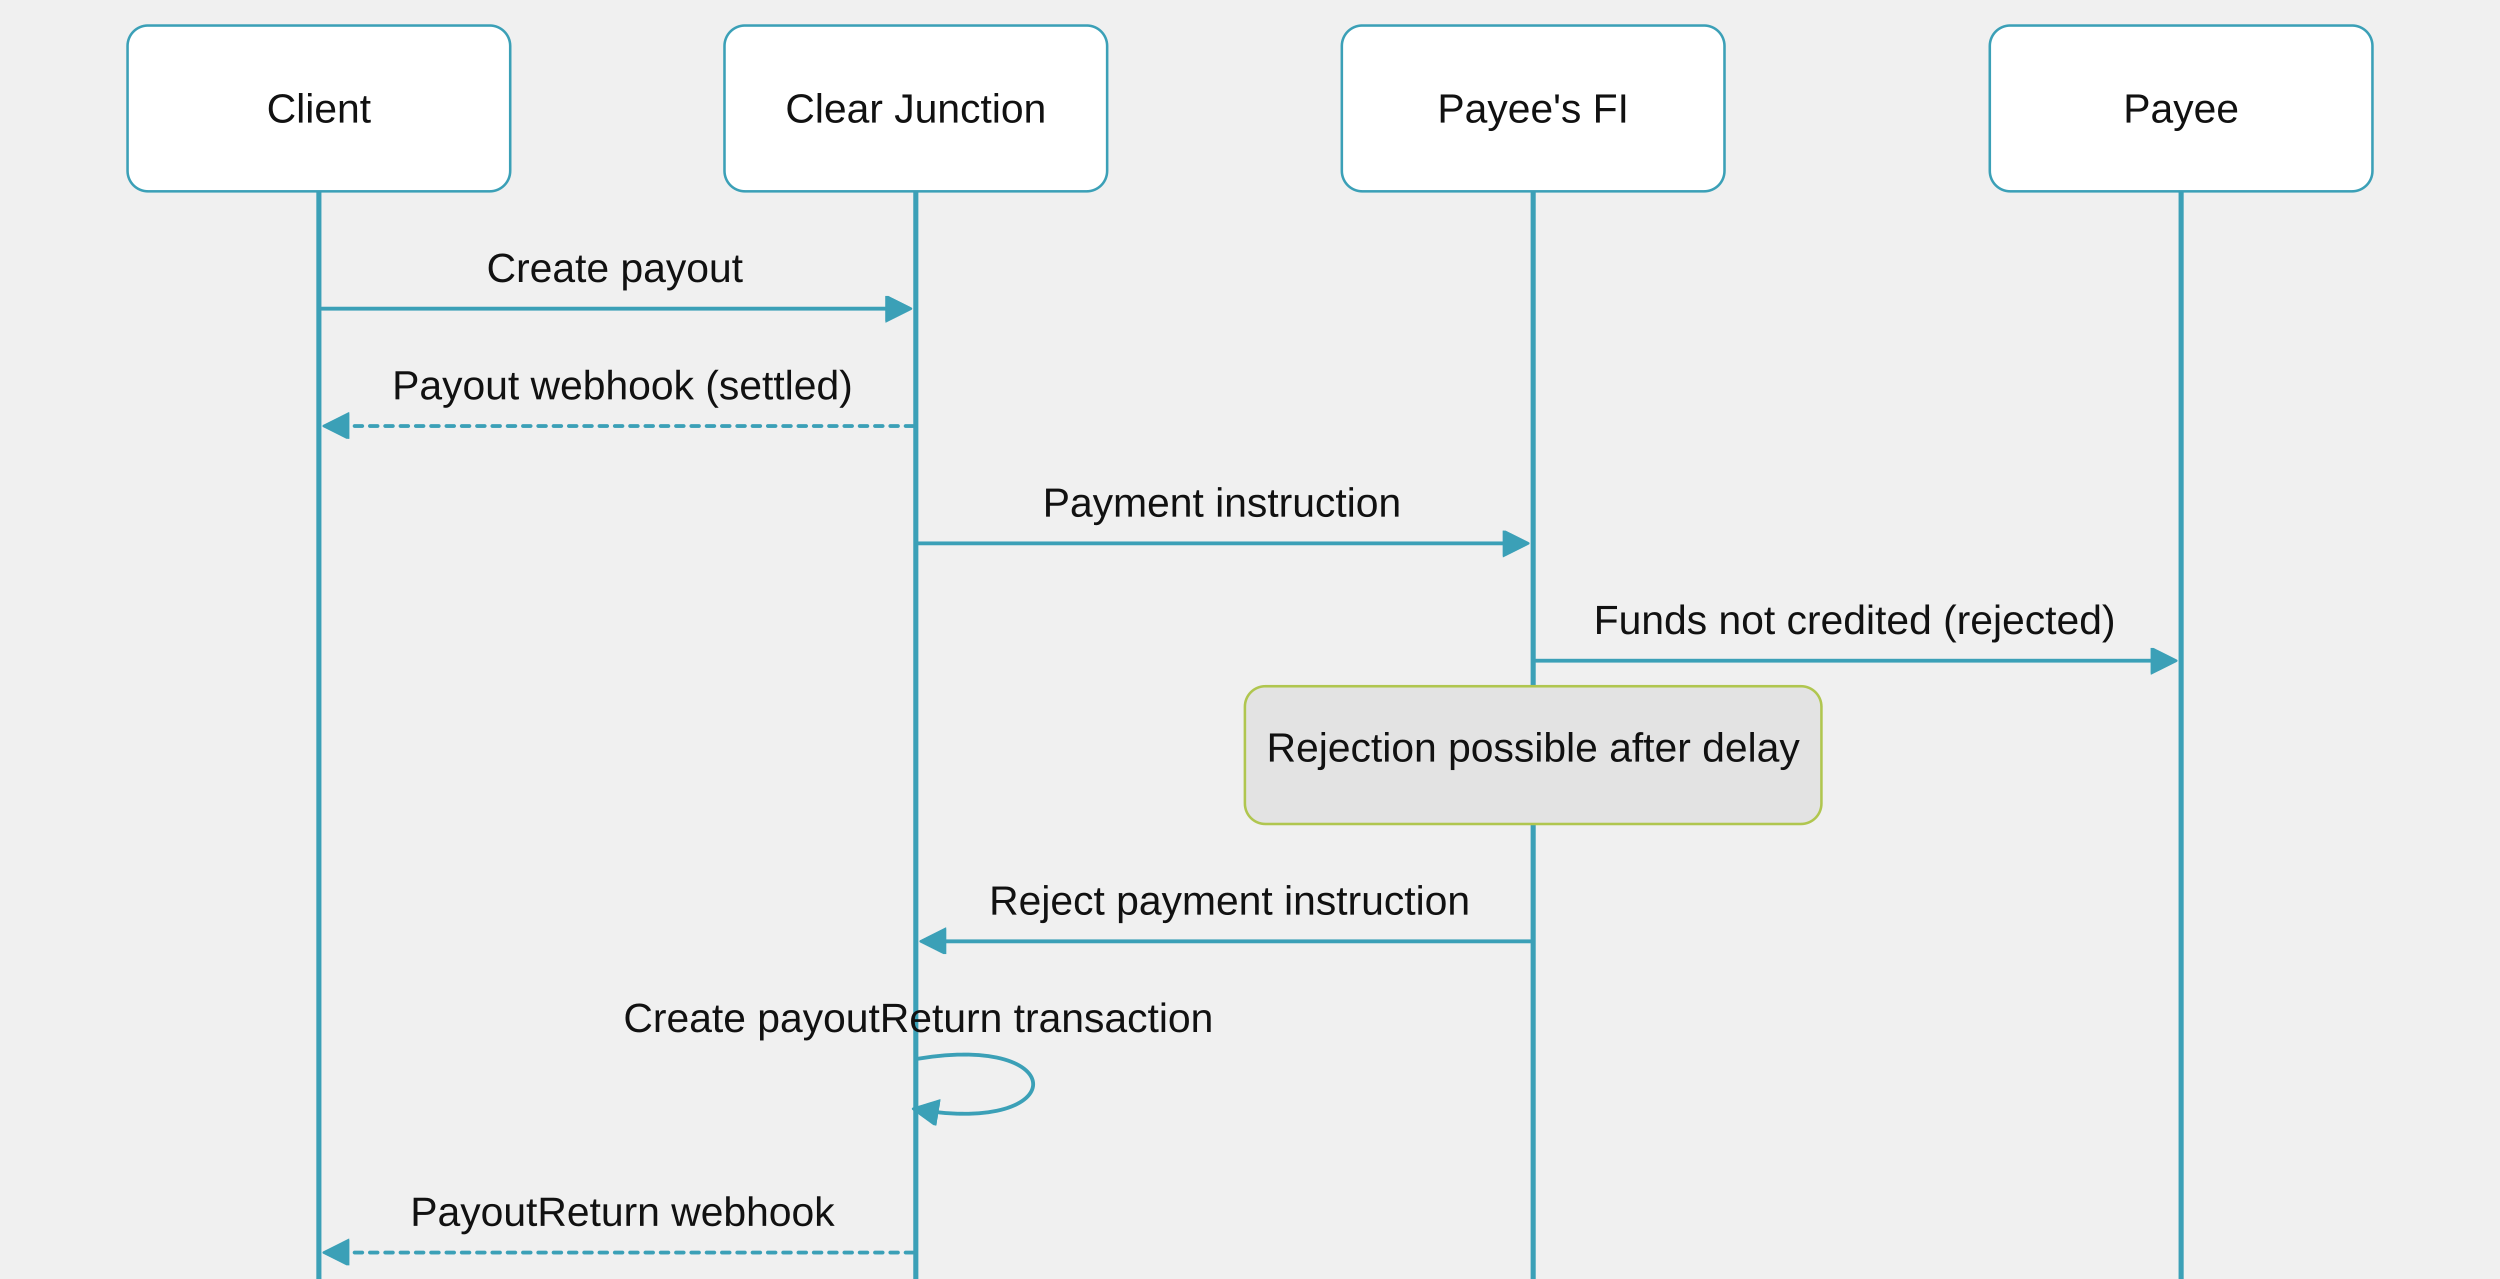
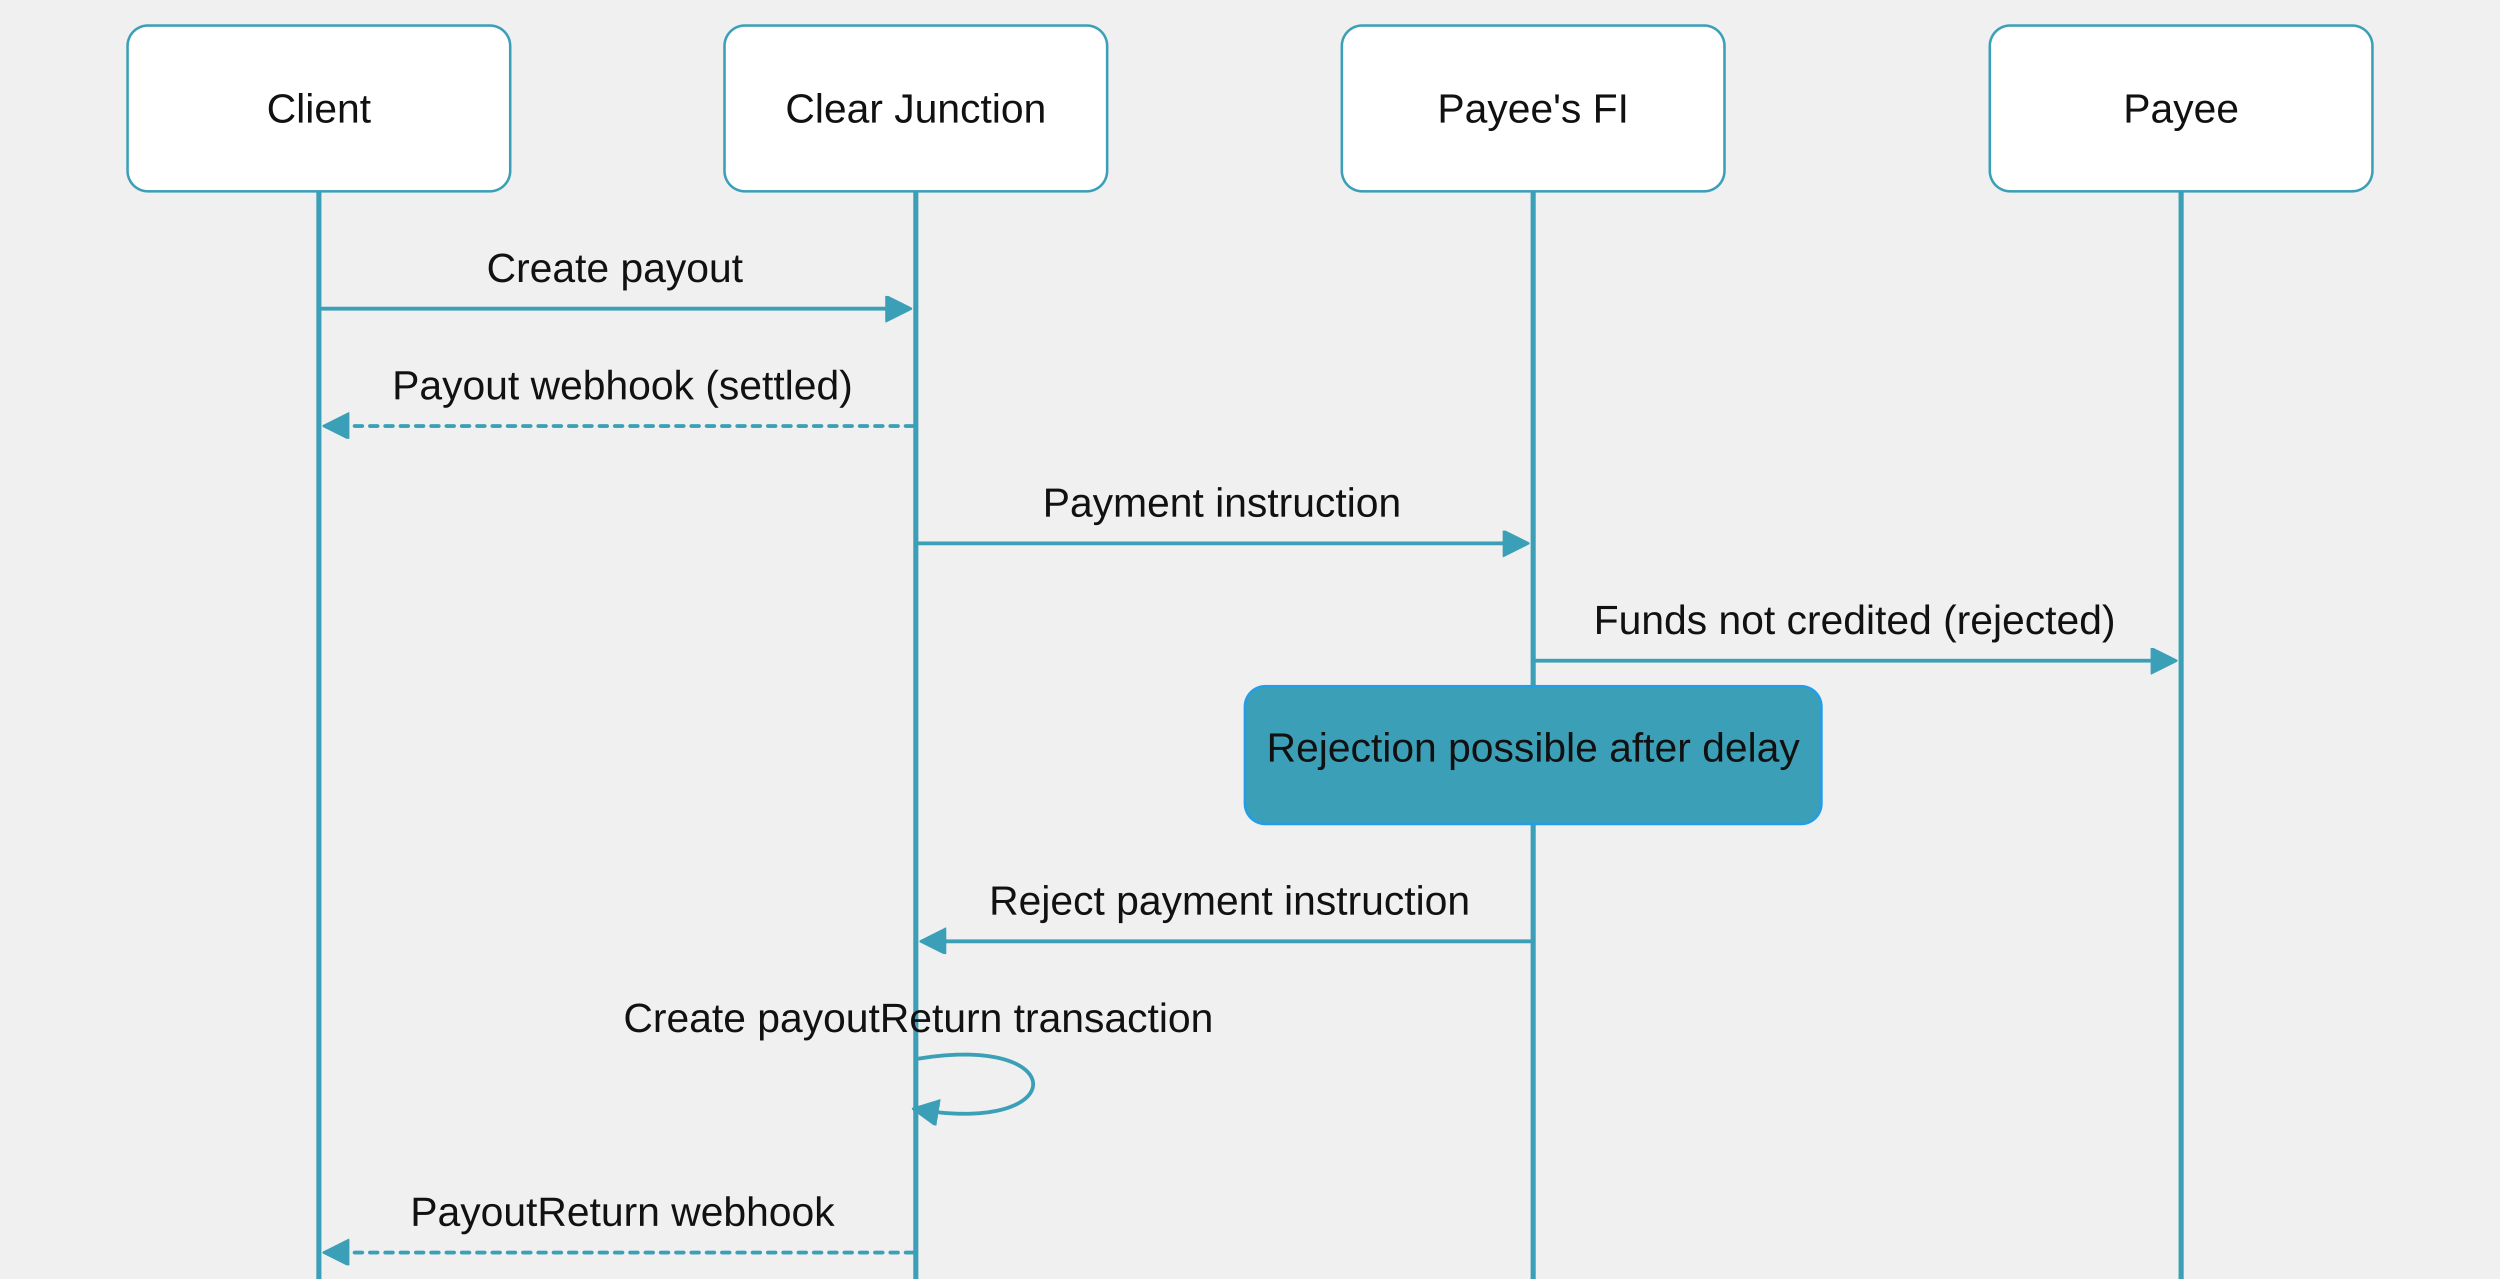
<svg xmlns="http://www.w3.org/2000/svg" aria-roledescription="sequence" role="graphics-document document" viewBox="-50 -10 980 501" style="max-width: 980px; background-color: transparent;" width="100%" id="my-svg">
  <g>
    <line stroke="#999" stroke-width="0.5px" class="200" y2="2000" x2="805" y1="5" x1="805" id="actor3" />
    <g id="root-3">
      <rect class="actor actor-top" ry="8" rx="8" name="Payee" height="65" width="150" stroke="#666" fill="#eaeaea" y="0" x="730" />
      <text style="text-anchor: middle; font-size: 16px; font-weight: 400;" class="actor" alignment-baseline="central" dominant-baseline="central" y="32.5" x="805">
        <tspan dy="0" x="805">Payee</tspan>
      </text>
    </g>
  </g>
  <g>
    <line stroke="#999" stroke-width="0.5px" class="200" y2="2000" x2="551" y1="5" x1="551" id="actor2" />
    <g id="root-2">
      <rect class="actor actor-top" ry="8" rx="8" name="PayeeAgent" height="65" width="150" stroke="#666" fill="#eaeaea" y="0" x="476" />
      <text style="text-anchor: middle; font-size: 16px; font-weight: 400;" class="actor" alignment-baseline="central" dominant-baseline="central" y="32.5" x="551">
        <tspan dy="0" x="551">Payee's FI</tspan>
      </text>
    </g>
  </g>
  <g>
    <line stroke="#999" stroke-width="0.5px" class="200" y2="2000" x2="309" y1="5" x1="309" id="actor1" />
    <g id="root-1">
      <rect class="actor actor-top" ry="8" rx="8" name="CJ" height="65" width="150" stroke="#666" fill="#eaeaea" y="0" x="234" />
      <text style="text-anchor: middle; font-size: 16px; font-weight: 400;" class="actor" alignment-baseline="central" dominant-baseline="central" y="32.5" x="309">
        <tspan dy="0" x="309">Clear Junction</tspan>
      </text>
    </g>
  </g>
  <g>
    <line stroke="#999" stroke-width="0.5px" class="200" y2="2000" x2="75" y1="5" x1="75" id="actor0" />
    <g id="root-0">
      <rect class="actor actor-top" ry="8" rx="8" name="Client" height="65" width="150" stroke="#666" fill="#eaeaea" y="0" x="0" />
      <text style="text-anchor: middle; font-size: 16px; font-weight: 400;" class="actor" alignment-baseline="central" dominant-baseline="central" y="32.5" x="75">
        <tspan dy="0" x="75">Client</tspan>
      </text>
    </g>
  </g>
-   <style>#my-svg{font-family:Figtree,Arial,sans-serif;font-size:16px;fill:#111111;}#my-svg .error-icon{fill:#EBF5FC;}#my-svg .error-text{fill:#111111;stroke:#111111;}#my-svg .edge-thickness-normal{stroke-width:2px;}#my-svg .edge-thickness-thick{stroke-width:3.5px;}#my-svg .edge-pattern-solid{stroke-dasharray:0;}#my-svg .edge-pattern-dashed{stroke-dasharray:3;}#my-svg .edge-pattern-dotted{stroke-dasharray:2;}#my-svg .marker{fill:#1D1D1D;stroke:#1D1D1D;}#my-svg .marker.cross{stroke:#1D1D1D;}#my-svg svg{font-family:Figtree,Arial,sans-serif;font-size:16px;}#my-svg .actor{stroke:#3BA0B7;fill:#FFFFFF;}#my-svg text.actor&gt;tspan{fill:#111111;stroke:none;}#my-svg .actor-line{stroke:#3BA0B7;}#my-svg .messageLine0{stroke-width:1.5;stroke-dasharray:none;stroke:#3BA0B7;}#my-svg .messageLine1{stroke-width:1.5;stroke-dasharray:2,2;stroke:#3BA0B7;}#my-svg #arrowhead path{fill:#3BA0B7;stroke:#3BA0B7;}#my-svg .sequenceNumber{fill:#e2e2e2;}#my-svg #sequencenumber{fill:#3BA0B7;}#my-svg #crosshead path{fill:#3BA0B7;stroke:#3BA0B7;}#my-svg .messageText{fill:#111111;stroke:none;}#my-svg .labelBox{stroke:#239DE7;fill:#F5F5F5;}#my-svg .labelText,#my-svg .labelText&gt;tspan{fill:#111111;stroke:none;}#my-svg .loopText,#my-svg .loopText&gt;tspan{fill:#111111;stroke:none;}#my-svg .loopLine{stroke-width:2px;stroke-dasharray:2,2;stroke:#239DE7;fill:#239DE7;}#my-svg .note{stroke:#B0C64F;fill:#E3E3E3;}#my-svg .noteText,#my-svg .noteText&gt;tspan{fill:#111111;stroke:none;}#my-svg .activation0{fill:#81E3F9;stroke:#3BA0B7;}#my-svg .activation1{fill:#81E3F9;stroke:#3BA0B7;}#my-svg .activation2{fill:#81E3F9;stroke:#3BA0B7;}#my-svg .actorPopupMenu{position:absolute;}#my-svg .actorPopupMenuPanel{position:absolute;fill:#FFFFFF;box-shadow:0px 8px 16px 0px rgba(0,0,0,0.2);filter:drop-shadow(3px 5px 2px rgb(0 0 0 / 0.4));}#my-svg .actor-man line{stroke:#3BA0B7;fill:#FFFFFF;}#my-svg .actor-man circle,#my-svg line{stroke:#3BA0B7;fill:#FFFFFF;stroke-width:2px;}#my-svg .node rect,#my-svg .cluster rect,#my-svg .actor,#my-svg .note{rx:8px;ry:8px;stroke-linejoin:round;}#my-svg .labelBox{stroke-linejoin:round;}#my-svg .flowchart-link,#my-svg .edgePath .path,#my-svg .messageLine0,#my-svg .messageLine1,#my-svg .loopLine{stroke-linecap:round;stroke-linejoin:round;}#my-svg .arrowMarkerPath,#my-svg #arrowhead path{stroke-linejoin:round;}#my-svg :root{--mermaid-font-family:"trebuchet ms",verdana,arial,sans-serif;}</style>
+   <style>#my-svg{font-family:Figtree,Arial,sans-serif;font-size:16px;fill:#111111;}#my-svg .error-icon{fill:#EBF5FC;}#my-svg .error-text{fill:#111111;stroke:#111111;}#my-svg .edge-thickness-normal{stroke-width:2px;}#my-svg .edge-thickness-thick{stroke-width:3.5px;}#my-svg .edge-pattern-solid{stroke-dasharray:0;}#my-svg .edge-pattern-dashed{stroke-dasharray:3;}#my-svg .edge-pattern-dotted{stroke-dasharray:2;}#my-svg .marker{fill:#1D1D1D;stroke:#1D1D1D;}#my-svg .marker.cross{stroke:#1D1D1D;}#my-svg svg{font-family:Figtree,Arial,sans-serif;font-size:16px;}#my-svg .actor{stroke:#3BA0B7;fill:#FFFFFF;}#my-svg text.actor&gt;tspan{fill:#111111;stroke:none;}#my-svg .actor-line{stroke:#3BA0B7;}#my-svg .messageLine0{stroke-width:1.5;stroke-dasharray:none;stroke:#3BA0B7;}#my-svg .messageLine1{stroke-width:1.5;stroke-dasharray:2,2;stroke:#3BA0B7;}#my-svg #arrowhead path{fill:#3BA0B7;stroke:#3BA0B7;}#my-svg .sequenceNumber{fill:#e2e2e2;}#my-svg #sequencenumber{fill:#3BA0B7;}#my-svg #crosshead path{fill:#3BA0B7;stroke:#3BA0B7;}#my-svg .messageText{fill:#111111;stroke:none;}#my-svg .labelBox{stroke:#239DE7;fill:#F5F5F5;}#my-svg .labelText,#my-svg .labelText&gt;tspan{fill:#111111;stroke:none;}#my-svg .loopText,#my-svg .loopText&gt;tspan{fill:#111111;stroke:none;}#my-svg .loopLine{stroke-width:2px;stroke-dasharray:2,2;stroke:#239DE7;fill:#239DE7;}#my-svg .note{stroke:#239DE7;fill:#3BA0B7;}#my-svg .noteText,#my-svg .noteText&gt;tspan{fill:#111111;stroke:none;}#my-svg .activation0{fill:#81E3F9;stroke:#3BA0B7;}#my-svg .activation1{fill:#81E3F9;stroke:#3BA0B7;}#my-svg .activation2{fill:#81E3F9;stroke:#3BA0B7;}#my-svg .actorPopupMenu{position:absolute;}#my-svg .actorPopupMenuPanel{position:absolute;fill:#FFFFFF;box-shadow:0px 8px 16px 0px rgba(0,0,0,0.2);filter:drop-shadow(3px 5px 2px rgb(0 0 0 / 0.4));}#my-svg .actor-man line{stroke:#3BA0B7;fill:#FFFFFF;}#my-svg .actor-man circle,#my-svg line{stroke:#3BA0B7;fill:#FFFFFF;stroke-width:2px;}#my-svg .node rect,#my-svg .cluster rect,#my-svg .actor,#my-svg .note{rx:8px;ry:8px;stroke-linejoin:round;}#my-svg .labelBox{stroke-linejoin:round;}#my-svg .flowchart-link,#my-svg .edgePath .path,#my-svg .messageLine0,#my-svg .messageLine1,#my-svg .loopLine{stroke-linecap:round;stroke-linejoin:round;}#my-svg .arrowMarkerPath,#my-svg #arrowhead path{stroke-linejoin:round;}#my-svg :root{--mermaid-font-family:"trebuchet ms",verdana,arial,sans-serif;}</style>
  <g />
  <defs>
    <symbol height="24" width="24" id="computer">
      <path d="M2 2v13h20v-13h-20zm18 11h-16v-9h16v9zm-10.228 6l.466-1h3.524l.467 1h-4.457zm14.228 3h-24l2-6h2.104l-1.33 4h18.45l-1.297-4h2.073l2 6zm-5-10h-14v-7h14v7z" transform="scale(.5)" />
    </symbol>
  </defs>
  <defs>
    <symbol clip-rule="evenodd" fill-rule="evenodd" id="database">
      <path d="M12.258.001l.256.004.255.005.253.008.251.01.249.012.247.015.246.016.242.019.241.02.239.023.236.024.233.027.231.028.229.031.225.032.223.034.22.036.217.038.214.04.211.041.208.043.205.045.201.046.198.048.194.05.191.051.187.053.183.054.18.056.175.057.172.059.168.06.163.061.16.063.155.064.15.066.074.033.073.033.071.034.07.034.069.035.068.035.067.035.066.035.064.036.064.036.062.036.06.036.06.037.058.037.058.037.055.038.055.038.053.038.052.038.051.039.05.039.048.039.047.039.045.04.044.04.043.04.041.04.04.041.039.041.037.041.036.041.034.041.033.042.032.042.03.042.029.042.027.042.026.043.024.043.023.043.021.043.02.043.018.044.017.043.015.044.013.044.012.044.011.045.009.044.007.045.006.045.004.045.002.045.001.045v17l-.001.045-.002.045-.004.045-.006.045-.007.045-.009.044-.011.045-.012.044-.013.044-.015.044-.017.043-.018.044-.02.043-.021.043-.023.043-.024.043-.026.043-.027.042-.029.042-.03.042-.032.042-.033.042-.034.041-.036.041-.037.041-.039.041-.04.041-.041.04-.043.04-.044.04-.045.04-.047.039-.048.039-.05.039-.051.039-.052.038-.053.038-.055.038-.055.038-.058.037-.058.037-.06.037-.06.036-.062.036-.064.036-.064.036-.066.035-.067.035-.068.035-.069.035-.07.034-.071.034-.073.033-.074.033-.15.066-.155.064-.16.063-.163.061-.168.06-.172.059-.175.057-.18.056-.183.054-.187.053-.191.051-.194.05-.198.048-.201.046-.205.045-.208.043-.211.041-.214.04-.217.038-.22.036-.223.034-.225.032-.229.031-.231.028-.233.027-.236.024-.239.023-.241.02-.242.019-.246.016-.247.015-.249.012-.251.01-.253.008-.255.005-.256.004-.258.001-.258-.001-.256-.004-.255-.005-.253-.008-.251-.01-.249-.012-.247-.015-.245-.016-.243-.019-.241-.02-.238-.023-.236-.024-.234-.027-.231-.028-.228-.031-.226-.032-.223-.034-.22-.036-.217-.038-.214-.04-.211-.041-.208-.043-.204-.045-.201-.046-.198-.048-.195-.05-.19-.051-.187-.053-.184-.054-.179-.056-.176-.057-.172-.059-.167-.06-.164-.061-.159-.063-.155-.064-.151-.066-.074-.033-.072-.033-.072-.034-.07-.034-.069-.035-.068-.035-.067-.035-.066-.035-.064-.036-.063-.036-.062-.036-.061-.036-.06-.037-.058-.037-.057-.037-.056-.038-.055-.038-.053-.038-.052-.038-.051-.039-.049-.039-.049-.039-.046-.039-.046-.04-.044-.04-.043-.04-.041-.04-.04-.041-.039-.041-.037-.041-.036-.041-.034-.041-.033-.042-.032-.042-.03-.042-.029-.042-.027-.042-.026-.043-.024-.043-.023-.043-.021-.043-.02-.043-.018-.044-.017-.043-.015-.044-.013-.044-.012-.044-.011-.045-.009-.044-.007-.045-.006-.045-.004-.045-.002-.045-.001-.045v-17l.001-.045.002-.045.004-.045.006-.045.007-.045.009-.044.011-.045.012-.044.013-.044.015-.044.017-.043.018-.044.02-.043.021-.043.023-.043.024-.043.026-.043.027-.042.029-.042.03-.042.032-.042.033-.042.034-.041.036-.041.037-.041.039-.041.04-.041.041-.04.043-.04.044-.04.046-.04.046-.039.049-.039.049-.039.051-.039.052-.038.053-.038.055-.038.056-.038.057-.037.058-.037.06-.037.061-.036.062-.036.063-.036.064-.036.066-.035.067-.035.068-.035.069-.035.07-.034.072-.034.072-.033.074-.033.151-.066.155-.064.159-.063.164-.061.167-.06.172-.059.176-.057.179-.056.184-.054.187-.053.19-.051.195-.05.198-.048.201-.046.204-.045.208-.043.211-.041.214-.04.217-.038.22-.036.223-.034.226-.032.228-.031.231-.028.234-.027.236-.024.238-.023.241-.02.243-.019.245-.016.247-.015.249-.012.251-.01.253-.008.255-.005.256-.004.258-.001.258.001zm-9.258 20.499v.01l.001.021.003.021.004.022.005.021.006.022.007.022.009.023.01.022.011.023.012.023.013.023.015.023.016.024.017.023.018.024.019.024.021.024.022.025.023.024.024.025.052.049.056.05.061.051.066.051.07.051.075.051.079.052.084.052.088.052.092.052.097.052.102.051.105.052.11.052.114.051.119.051.123.051.127.05.131.05.135.05.139.048.144.049.147.047.152.047.155.047.16.045.163.045.167.043.171.043.176.041.178.041.183.039.187.039.19.037.194.035.197.035.202.033.204.031.209.03.212.029.216.027.219.025.222.024.226.021.23.02.233.018.236.016.24.015.243.012.246.01.249.008.253.005.256.004.259.001.26-.001.257-.004.254-.005.25-.008.247-.011.244-.012.241-.014.237-.016.233-.018.231-.021.226-.021.224-.024.22-.026.216-.027.212-.028.21-.031.205-.031.202-.034.198-.034.194-.036.191-.037.187-.039.183-.04.179-.04.175-.042.172-.043.168-.044.163-.045.16-.046.155-.046.152-.047.148-.048.143-.049.139-.049.136-.05.131-.05.126-.05.123-.051.118-.052.114-.051.11-.052.106-.052.101-.052.096-.052.092-.052.088-.053.083-.051.079-.052.074-.052.07-.051.065-.051.06-.051.056-.05.051-.05.023-.024.023-.025.021-.024.02-.024.019-.024.018-.024.017-.024.015-.023.014-.024.013-.023.012-.023.01-.023.01-.022.008-.022.006-.022.006-.022.004-.022.004-.021.001-.021.001-.021v-4.127l-.077.055-.08.053-.083.054-.085.053-.087.052-.09.052-.093.051-.095.05-.097.05-.1.049-.102.049-.105.048-.106.047-.109.047-.111.046-.114.045-.115.045-.118.044-.12.043-.122.042-.124.042-.126.041-.128.04-.13.04-.132.038-.134.038-.135.037-.138.037-.139.035-.142.035-.143.034-.144.033-.147.032-.148.031-.15.03-.151.03-.153.029-.154.027-.156.027-.158.026-.159.025-.161.024-.162.023-.163.022-.165.021-.166.02-.167.019-.169.018-.169.017-.171.016-.173.015-.173.014-.175.013-.175.012-.177.011-.178.01-.179.008-.179.008-.181.006-.182.005-.182.004-.184.003-.184.002h-.37l-.184-.002-.184-.003-.182-.004-.182-.005-.181-.006-.179-.008-.179-.008-.178-.01-.176-.011-.176-.012-.175-.013-.173-.014-.172-.015-.171-.016-.17-.017-.169-.018-.167-.019-.166-.02-.165-.021-.163-.022-.162-.023-.161-.024-.159-.025-.157-.026-.156-.027-.155-.027-.153-.029-.151-.03-.15-.03-.148-.031-.146-.032-.145-.033-.143-.034-.141-.035-.14-.035-.137-.037-.136-.037-.134-.038-.132-.038-.13-.04-.128-.04-.126-.041-.124-.042-.122-.042-.12-.044-.117-.043-.116-.045-.113-.045-.112-.046-.109-.047-.106-.047-.105-.048-.102-.049-.1-.049-.097-.05-.095-.05-.093-.052-.09-.051-.087-.052-.085-.053-.083-.054-.08-.054-.077-.054v4.127zm0-5.654v.011l.001.021.003.021.004.021.005.022.006.022.007.022.009.022.01.022.011.023.012.023.013.023.015.024.016.023.017.024.018.024.019.024.021.024.022.024.023.025.024.024.052.05.056.05.061.05.066.051.07.051.075.052.079.051.084.052.088.052.092.052.097.052.102.052.105.052.11.051.114.051.119.052.123.05.127.051.131.05.135.049.139.049.144.048.147.048.152.047.155.046.16.045.163.045.167.044.171.042.176.042.178.04.183.04.187.038.19.037.194.036.197.034.202.033.204.032.209.03.212.028.216.027.219.025.222.024.226.022.23.02.233.018.236.016.24.014.243.012.246.01.249.008.253.006.256.003.259.001.26-.001.257-.003.254-.006.25-.008.247-.01.244-.012.241-.015.237-.016.233-.018.231-.02.226-.022.224-.024.22-.025.216-.027.212-.029.21-.03.205-.032.202-.033.198-.035.194-.036.191-.037.187-.039.183-.039.179-.041.175-.042.172-.043.168-.044.163-.045.16-.045.155-.047.152-.047.148-.048.143-.048.139-.05.136-.049.131-.05.126-.051.123-.051.118-.051.114-.052.11-.052.106-.052.101-.052.096-.052.092-.052.088-.052.083-.052.079-.052.074-.051.07-.052.065-.051.06-.05.056-.051.051-.049.023-.025.023-.024.021-.025.02-.024.019-.024.018-.024.017-.024.015-.023.014-.023.013-.024.012-.022.01-.023.01-.023.008-.022.006-.022.006-.022.004-.021.004-.022.001-.021.001-.021v-4.139l-.077.054-.08.054-.083.054-.085.052-.087.053-.09.051-.093.051-.095.051-.097.05-.1.049-.102.049-.105.048-.106.047-.109.047-.111.046-.114.045-.115.044-.118.044-.12.044-.122.042-.124.042-.126.041-.128.04-.13.039-.132.039-.134.038-.135.037-.138.036-.139.036-.142.035-.143.033-.144.033-.147.033-.148.031-.15.03-.151.03-.153.028-.154.028-.156.027-.158.026-.159.025-.161.024-.162.023-.163.022-.165.021-.166.02-.167.019-.169.018-.169.017-.171.016-.173.015-.173.014-.175.013-.175.012-.177.011-.178.009-.179.009-.179.007-.181.007-.182.005-.182.004-.184.003-.184.002h-.37l-.184-.002-.184-.003-.182-.004-.182-.005-.181-.007-.179-.007-.179-.009-.178-.009-.176-.011-.176-.012-.175-.013-.173-.014-.172-.015-.171-.016-.17-.017-.169-.018-.167-.019-.166-.02-.165-.021-.163-.022-.162-.023-.161-.024-.159-.025-.157-.026-.156-.027-.155-.028-.153-.028-.151-.03-.15-.03-.148-.031-.146-.033-.145-.033-.143-.033-.141-.035-.14-.036-.137-.036-.136-.037-.134-.038-.132-.039-.13-.039-.128-.04-.126-.041-.124-.042-.122-.043-.12-.043-.117-.044-.116-.044-.113-.046-.112-.046-.109-.046-.106-.047-.105-.048-.102-.049-.1-.049-.097-.05-.095-.051-.093-.051-.09-.051-.087-.053-.085-.052-.083-.054-.08-.054-.077-.054v4.139zm0-5.666v.011l.001.02.003.022.004.021.005.022.006.021.007.022.009.023.01.022.011.023.012.023.013.023.015.023.016.024.017.024.018.023.019.024.021.025.022.024.023.024.024.025.052.05.056.05.061.05.066.051.07.051.075.052.079.051.084.052.088.052.092.052.097.052.102.052.105.051.11.052.114.051.119.051.123.051.127.05.131.05.135.05.139.049.144.048.147.048.152.047.155.046.16.045.163.045.167.043.171.043.176.042.178.04.183.04.187.038.19.037.194.036.197.034.202.033.204.032.209.03.212.028.216.027.219.025.222.024.226.021.23.02.233.018.236.017.24.014.243.012.246.01.249.008.253.006.256.003.259.001.26-.001.257-.003.254-.006.25-.008.247-.01.244-.013.241-.014.237-.016.233-.018.231-.02.226-.022.224-.024.22-.025.216-.027.212-.029.21-.03.205-.032.202-.033.198-.035.194-.036.191-.037.187-.039.183-.039.179-.041.175-.042.172-.043.168-.044.163-.045.16-.045.155-.047.152-.047.148-.048.143-.049.139-.049.136-.049.131-.051.126-.05.123-.051.118-.052.114-.051.11-.052.106-.052.101-.052.096-.052.092-.052.088-.052.083-.052.079-.052.074-.052.07-.051.065-.051.06-.051.056-.05.051-.049.023-.025.023-.025.021-.024.02-.024.019-.024.018-.024.017-.024.015-.023.014-.024.013-.023.012-.023.01-.022.01-.023.008-.022.006-.022.006-.022.004-.022.004-.021.001-.021.001-.021v-4.153l-.077.054-.08.054-.083.053-.085.053-.087.053-.09.051-.093.051-.095.051-.097.05-.1.049-.102.048-.105.048-.106.048-.109.046-.111.046-.114.046-.115.044-.118.044-.12.043-.122.043-.124.042-.126.041-.128.04-.13.039-.132.039-.134.038-.135.037-.138.036-.139.036-.142.034-.143.034-.144.033-.147.032-.148.032-.15.03-.151.03-.153.028-.154.028-.156.027-.158.026-.159.024-.161.024-.162.023-.163.023-.165.021-.166.02-.167.019-.169.018-.169.017-.171.016-.173.015-.173.014-.175.013-.175.012-.177.01-.178.01-.179.009-.179.007-.181.006-.182.006-.182.004-.184.003-.184.001-.185.001-.185-.001-.184-.001-.184-.003-.182-.004-.182-.006-.181-.006-.179-.007-.179-.009-.178-.01-.176-.01-.176-.012-.175-.013-.173-.014-.172-.015-.171-.016-.17-.017-.169-.018-.167-.019-.166-.02-.165-.021-.163-.023-.162-.023-.161-.024-.159-.024-.157-.026-.156-.027-.155-.028-.153-.028-.151-.03-.15-.03-.148-.032-.146-.032-.145-.033-.143-.034-.141-.034-.14-.036-.137-.036-.136-.037-.134-.038-.132-.039-.13-.039-.128-.041-.126-.041-.124-.041-.122-.043-.12-.043-.117-.044-.116-.044-.113-.046-.112-.046-.109-.046-.106-.048-.105-.048-.102-.048-.1-.05-.097-.049-.095-.051-.093-.051-.09-.052-.087-.052-.085-.053-.083-.053-.08-.054-.077-.054v4.153zm8.74-8.179l-.257.004-.254.005-.25.008-.247.011-.244.012-.241.014-.237.016-.233.018-.231.021-.226.022-.224.023-.22.026-.216.027-.212.028-.21.031-.205.032-.202.033-.198.034-.194.036-.191.038-.187.038-.183.04-.179.041-.175.042-.172.043-.168.043-.163.045-.16.046-.155.046-.152.048-.148.048-.143.048-.139.049-.136.05-.131.05-.126.051-.123.051-.118.051-.114.052-.11.052-.106.052-.101.052-.096.052-.092.052-.088.052-.083.052-.079.052-.074.051-.07.052-.065.051-.06.05-.056.05-.051.05-.023.025-.023.024-.021.024-.02.025-.019.024-.018.024-.017.023-.015.024-.014.023-.013.023-.012.023-.01.023-.01.022-.008.022-.006.023-.006.021-.004.022-.004.021-.001.021-.001.021.001.021.001.021.004.021.004.022.006.021.006.023.008.022.01.022.01.023.012.023.013.023.014.023.015.024.017.023.018.024.019.024.02.025.021.024.023.024.023.025.051.05.056.05.06.05.065.051.07.052.074.051.079.052.083.052.088.052.092.052.096.052.101.052.106.052.11.052.114.052.118.051.123.051.126.051.131.05.136.05.139.049.143.048.148.048.152.048.155.046.16.046.163.045.168.043.172.043.175.042.179.041.183.04.187.038.191.038.194.036.198.034.202.033.205.032.21.031.212.028.216.027.22.026.224.023.226.022.231.021.233.018.237.016.241.014.244.012.247.011.25.008.254.005.257.004.26.001.26-.001.257-.004.254-.005.25-.008.247-.011.244-.012.241-.014.237-.016.233-.018.231-.021.226-.022.224-.023.22-.026.216-.027.212-.028.21-.031.205-.032.202-.033.198-.034.194-.036.191-.038.187-.038.183-.04.179-.041.175-.042.172-.043.168-.043.163-.045.16-.046.155-.046.152-.048.148-.048.143-.048.139-.049.136-.05.131-.05.126-.051.123-.051.118-.051.114-.052.11-.052.106-.052.101-.052.096-.052.092-.052.088-.052.083-.052.079-.052.074-.051.07-.052.065-.051.06-.05.056-.05.051-.05.023-.025.023-.024.021-.024.02-.025.019-.024.018-.024.017-.023.015-.024.014-.023.013-.023.012-.023.01-.023.01-.022.008-.022.006-.023.006-.021.004-.022.004-.021.001-.021.001-.021-.001-.021-.001-.021-.004-.021-.004-.022-.006-.021-.006-.023-.008-.022-.01-.022-.01-.023-.012-.023-.013-.023-.014-.023-.015-.024-.017-.023-.018-.024-.019-.024-.02-.025-.021-.024-.023-.024-.023-.025-.051-.05-.056-.05-.06-.05-.065-.051-.07-.052-.074-.051-.079-.052-.083-.052-.088-.052-.092-.052-.096-.052-.101-.052-.106-.052-.11-.052-.114-.052-.118-.051-.123-.051-.126-.051-.131-.05-.136-.05-.139-.049-.143-.048-.148-.048-.152-.048-.155-.046-.16-.046-.163-.045-.168-.043-.172-.043-.175-.042-.179-.041-.183-.04-.187-.038-.191-.038-.194-.036-.198-.034-.202-.033-.205-.032-.21-.031-.212-.028-.216-.027-.22-.026-.224-.023-.226-.022-.231-.021-.233-.018-.237-.016-.241-.014-.244-.012-.247-.011-.25-.008-.254-.005-.257-.004-.26-.001-.26.001z" transform="scale(.5)" />
    </symbol>
  </defs>
  <defs>
    <symbol height="24" width="24" id="clock">
      <path d="M12 2c5.514 0 10 4.486 10 10s-4.486 10-10 10-10-4.486-10-10 4.486-10 10-10zm0-2c-6.627 0-12 5.373-12 12s5.373 12 12 12 12-5.373 12-12-5.373-12-12-12zm5.848 12.459c.202.038.202.333.001.372-1.907.361-6.045 1.111-6.547 1.111-.719 0-1.301-.582-1.301-1.301 0-.512.77-5.447 1.125-7.445.034-.192.312-.181.343.014l.985 6.238 5.394 1.011z" transform="scale(.5)" />
    </symbol>
  </defs>
  <defs>
    <marker orient="auto" markerHeight="12" markerWidth="12" markerUnits="userSpaceOnUse" refY="5" refX="7.9" id="arrowhead">
      <path d="M 0 0 L 10 5 L 0 10 z" />
    </marker>
  </defs>
  <defs>
    <marker refY="4.5" refX="4" orient="auto" markerHeight="8" markerWidth="15" id="crosshead">
      <path style="stroke-dasharray: 0, 0;" d="M 1,2 L 6,7 M 6,2 L 1,7" stroke-width="1pt" stroke="#000000" fill="none" />
    </marker>
  </defs>
  <defs>
    <marker orient="auto" markerHeight="28" markerWidth="20" refY="7" refX="15.5" id="filled-head">
      <path d="M 18,7 L9,13 L14,7 L9,1 Z" />
    </marker>
  </defs>
  <defs>
    <marker orient="auto" markerHeight="40" markerWidth="60" refY="15" refX="15" id="sequencenumber">
      <circle r="6" cy="15" cx="15" />
    </marker>
  </defs>
  <g>
    <rect class="note" ry="8" rx="8" height="54" width="226" stroke="#666" fill="#EDF2AE" y="259" x="438" />
    <text style="font-size: 16px; font-weight: 400;" dy="1em" class="noteText" alignment-baseline="middle" dominant-baseline="middle" text-anchor="middle" y="268" x="551">
      <tspan x="551">Rejection possible after delay</tspan>
    </text>
  </g>
  <text style="font-size: 16px; font-weight: 400;" dy="1em" class="messageText" alignment-baseline="middle" dominant-baseline="middle" text-anchor="middle" y="80" x="191">Create payout</text>
  <line style="fill: none;" marker-end="url(#arrowhead)" stroke="none" stroke-width="2" class="messageLine0" y2="111" x2="305" y1="111" x1="76" stroke-linecap="round" stroke-linejoin="round" />
  <text style="font-size: 16px; font-weight: 400;" dy="1em" class="messageText" alignment-baseline="middle" dominant-baseline="middle" text-anchor="middle" y="126" x="194">Payout webhook (settled)</text>
  <line style="stroke-dasharray: 3, 3; fill: none;" marker-end="url(#arrowhead)" stroke="none" stroke-width="2" class="messageLine1" y2="157" x2="79" y1="157" x1="308" stroke-linecap="round" stroke-linejoin="round" />
  <text style="font-size: 16px; font-weight: 400;" dy="1em" class="messageText" alignment-baseline="middle" dominant-baseline="middle" text-anchor="middle" y="172" x="429">Payment instruction</text>
  <line style="fill: none;" marker-end="url(#arrowhead)" stroke="none" stroke-width="2" class="messageLine0" y2="203" x2="547" y1="203" x1="310" stroke-linecap="round" stroke-linejoin="round" />
  <text style="font-size: 16px; font-weight: 400;" dy="1em" class="messageText" alignment-baseline="middle" dominant-baseline="middle" text-anchor="middle" y="218" x="677">Funds not credited (rejected)</text>
  <line style="fill: none;" marker-end="url(#arrowhead)" stroke="none" stroke-width="2" class="messageLine0" y2="249" x2="801" y1="249" x1="552" stroke-linecap="round" stroke-linejoin="round" />
  <text style="font-size: 16px; font-weight: 400;" dy="1em" class="messageText" alignment-baseline="middle" dominant-baseline="middle" text-anchor="middle" y="328" x="432">Reject payment instruction</text>
  <line style="fill: none;" marker-end="url(#arrowhead)" stroke="none" stroke-width="2" class="messageLine0" y2="359" x2="313" y1="359" x1="550" stroke-linecap="round" stroke-linejoin="round" />
  <text style="font-size: 16px; font-weight: 400;" dy="1em" class="messageText" alignment-baseline="middle" dominant-baseline="middle" text-anchor="middle" y="374" x="310">Create payoutReturn transaction</text>
  <path style="fill: none;" marker-end="url(#arrowhead)" stroke="none" stroke-width="2" class="messageLine0" d="M 310,405 C 370,395 370,435 310,425" stroke-linecap="round" stroke-linejoin="round" />
  <text style="font-size: 16px; font-weight: 400;" dy="1em" class="messageText" alignment-baseline="middle" dominant-baseline="middle" text-anchor="middle" y="450" x="194">PayoutReturn webhook</text>
  <line style="stroke-dasharray: 3, 3; fill: none;" marker-end="url(#arrowhead)" stroke="none" stroke-width="2" class="messageLine1" y2="481" x2="79" y1="481" x1="308" stroke-linecap="round" stroke-linejoin="round" />
</svg>
